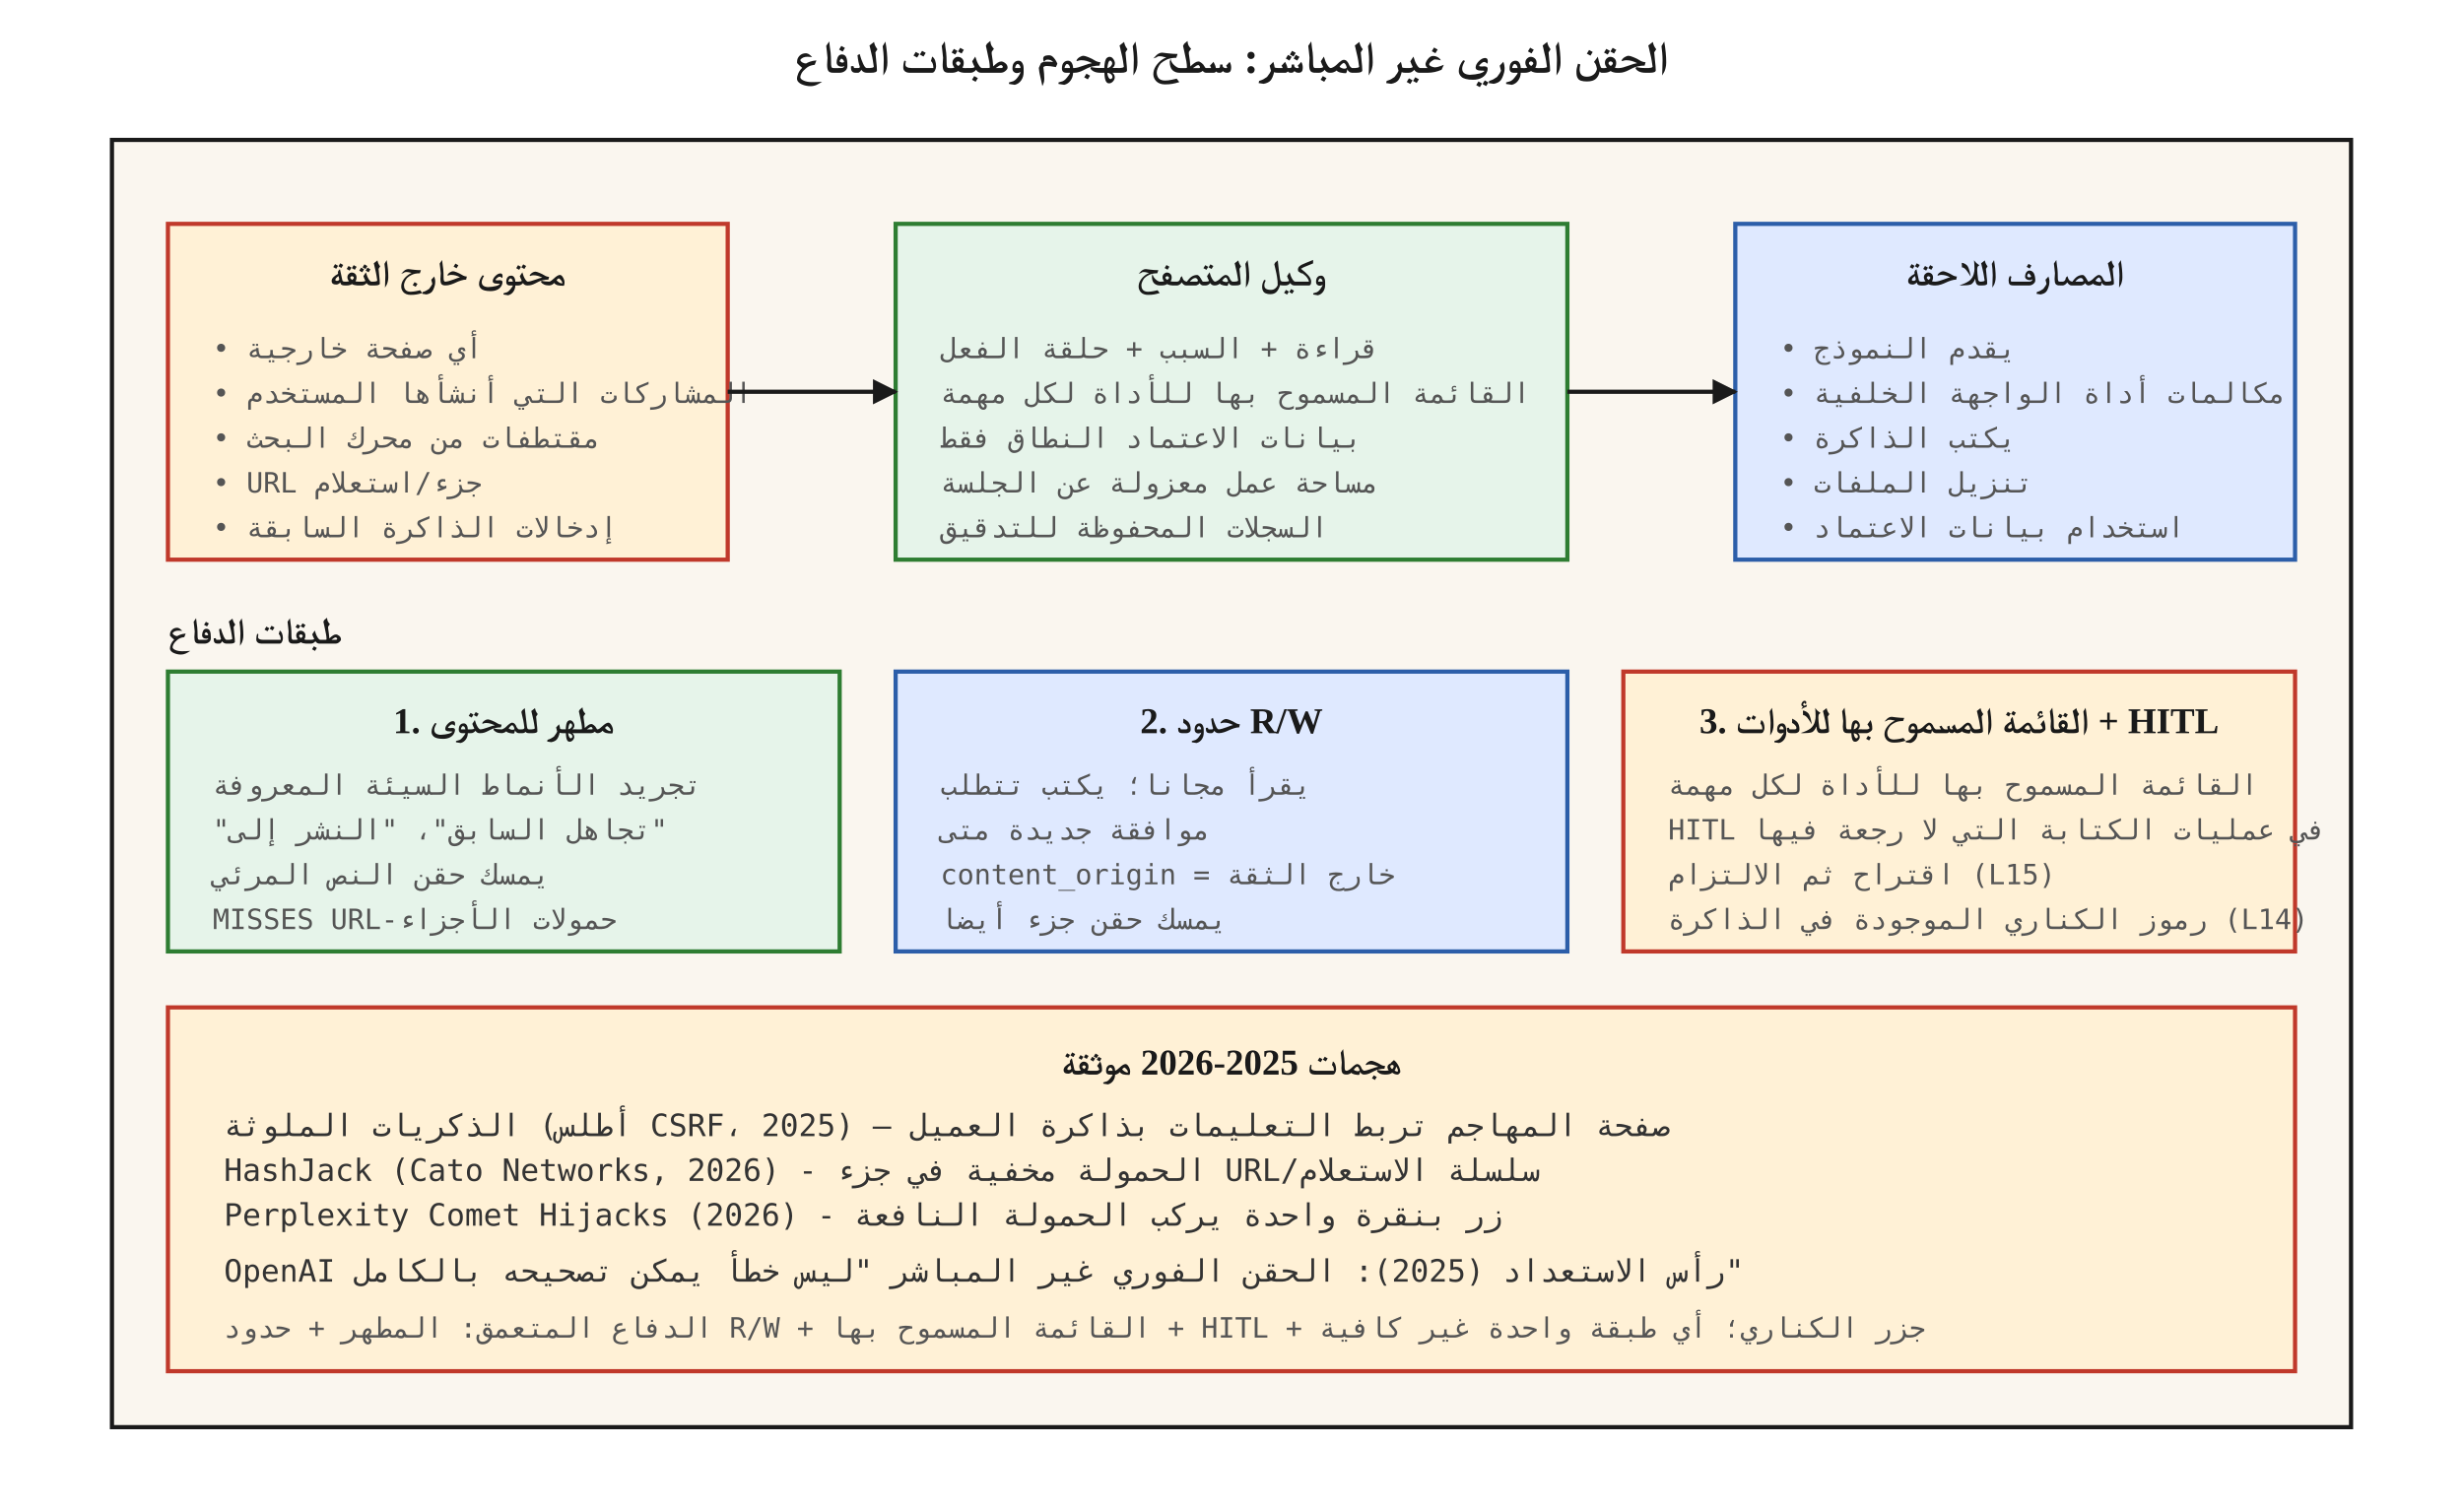
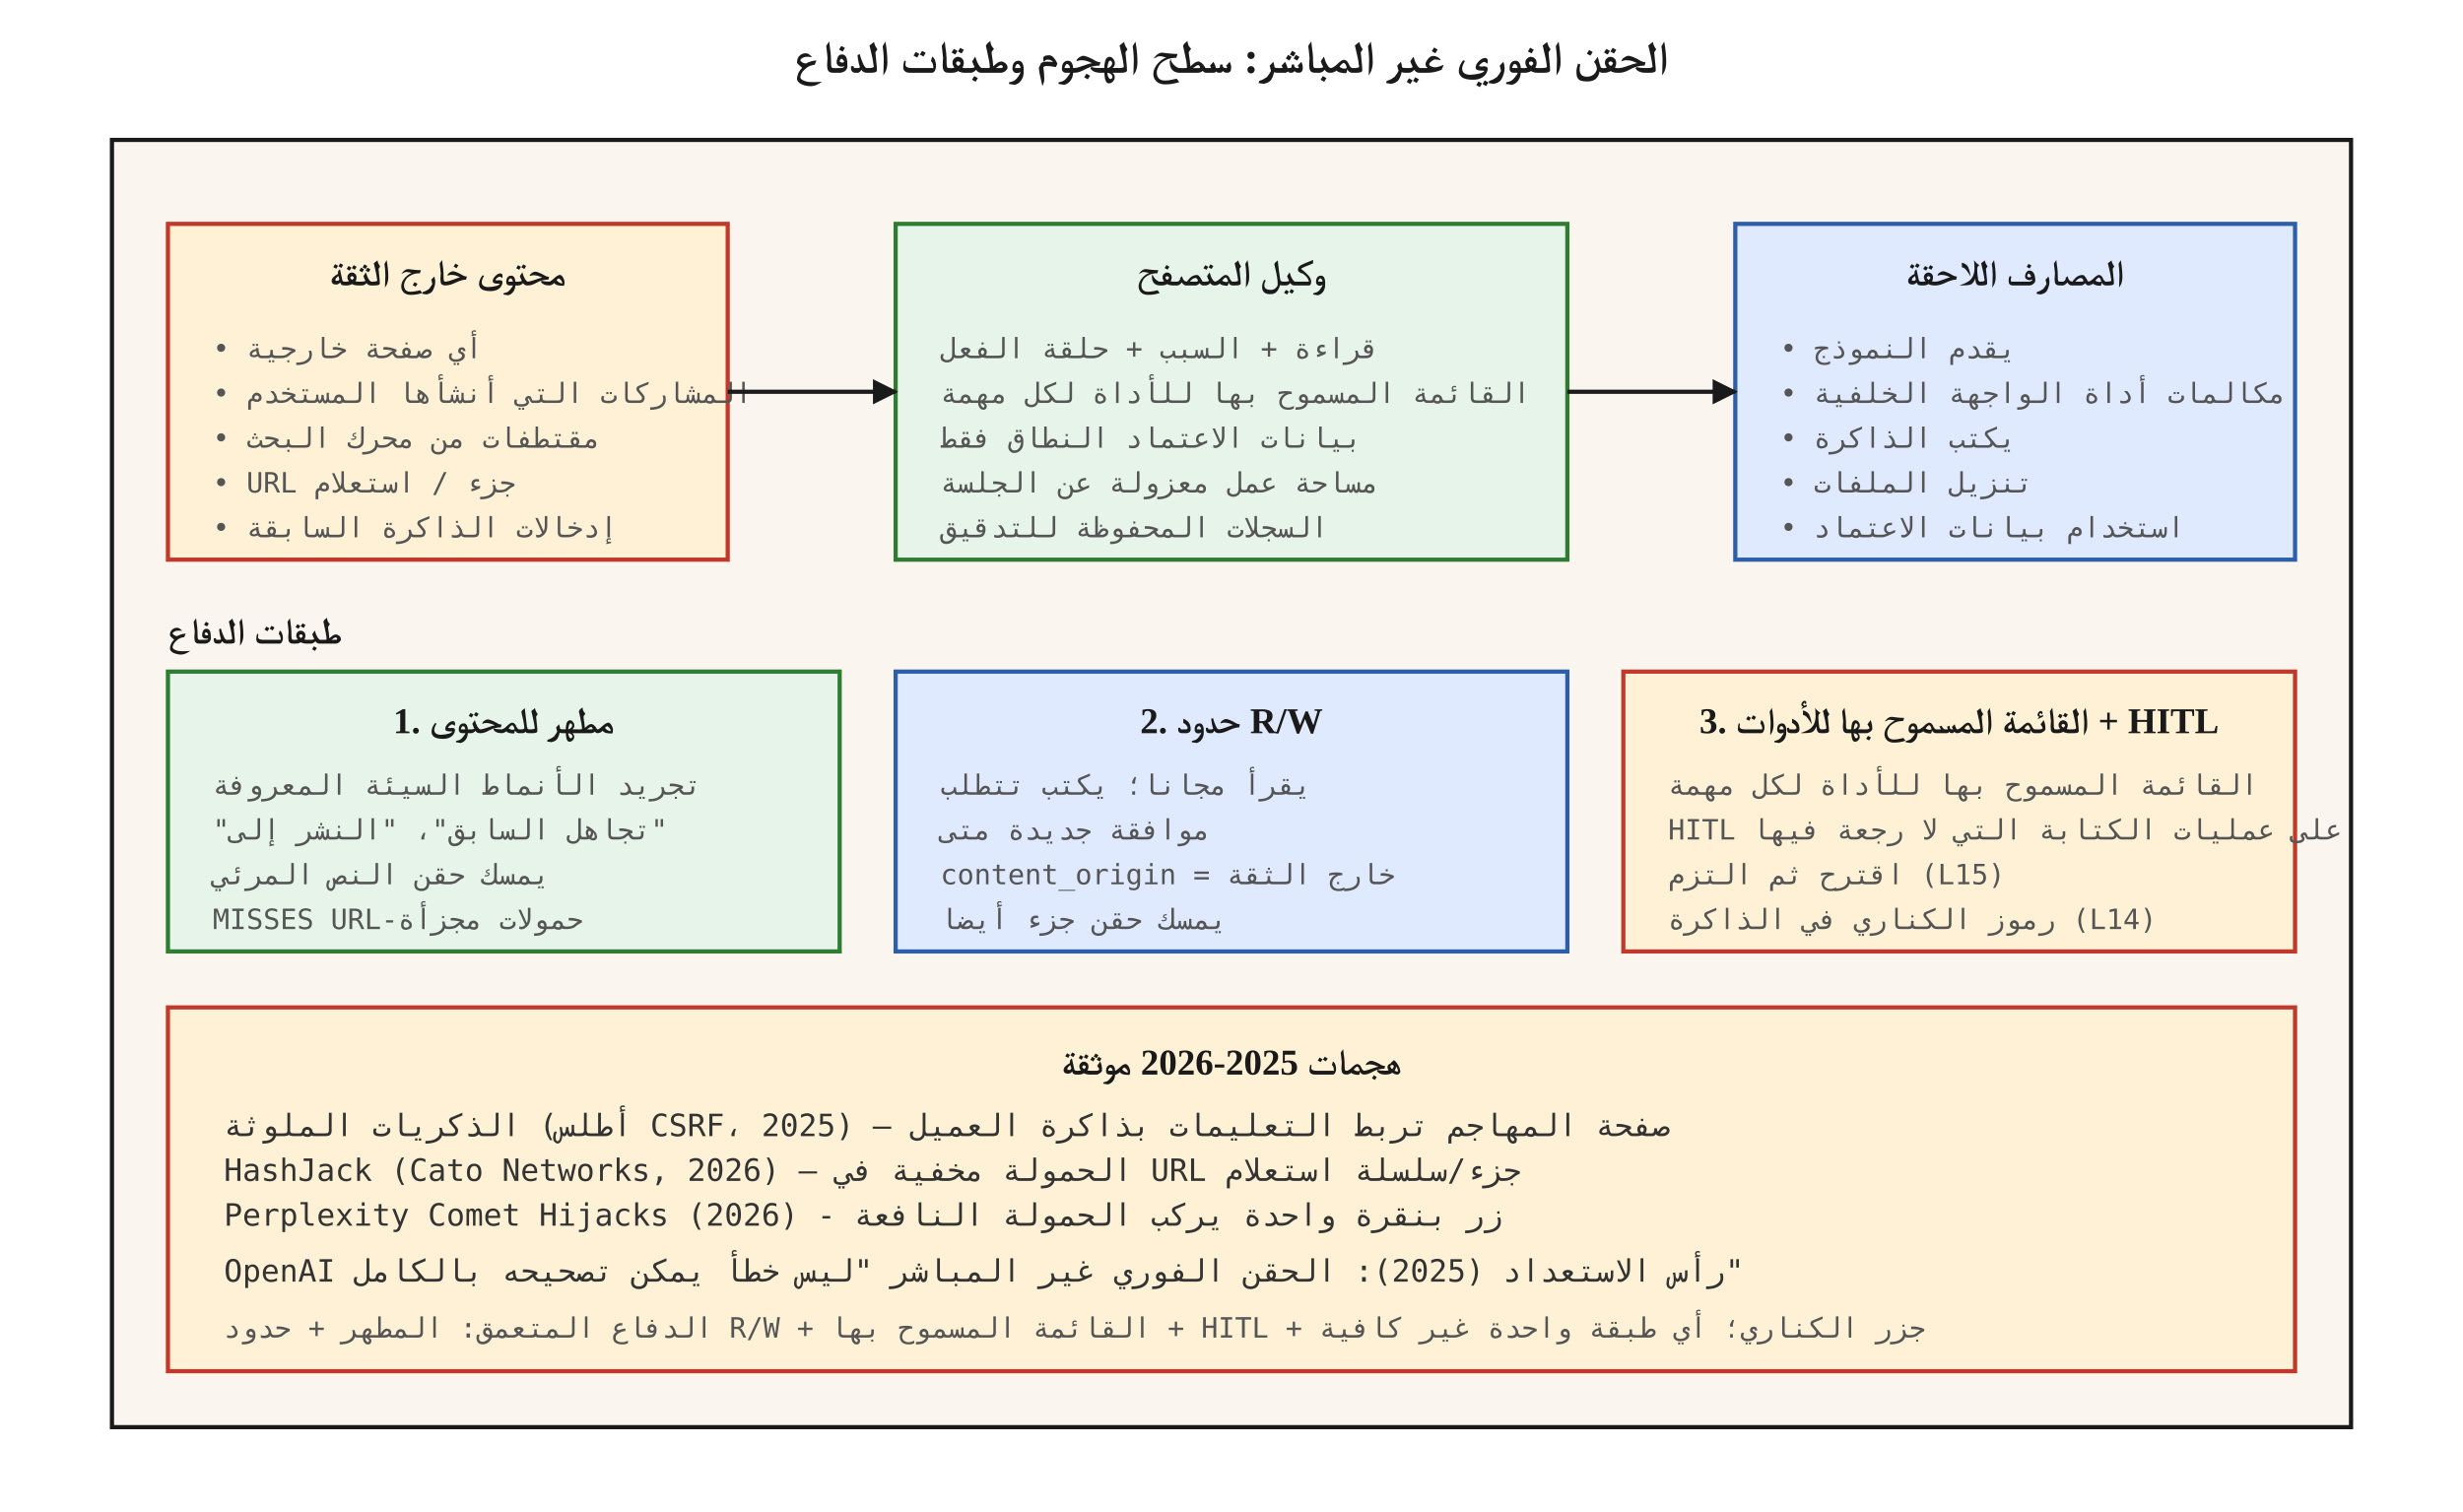
<svg xmlns="http://www.w3.org/2000/svg" viewBox="0 0 880 540" font-family="Georgia, 'Times New Roman', serif">
  <defs>
    <marker id="arrow" viewBox="0 0 10 10" refX="9" refY="5" markerWidth="6" markerHeight="6" orient="auto">
      <path d="M0,0 L10,5 L0,10 z" fill="#1a1a1a" />
    </marker>
    <style>
      .box { fill: #faf6ef; stroke: #1a1a1a; stroke-width: 1.5; }
      .hot { fill: #fff1d6; stroke: #c0392b; stroke-width: 1.5; }
      .cool { fill: #e6f4ea; stroke: #2e7d32; stroke-width: 1.5; }
      .cold { fill: #dfe9ff; stroke: #2c5ea9; stroke-width: 1.5; }
      .label { font-size: 13px; font-weight: 600; fill: #1a1a1a; }
      .content { font-size: 11px; font-family: 'Menlo', monospace; fill: #333; }
      .small { font-size: 10px; font-family: 'Menlo', monospace; fill: #555; }
      .title { font-size: 16px; font-weight: 700; fill: #1a1a1a; }
    </style>
  </defs>
  <text x="440" y="26" text-anchor="middle" class="title">الحقن الفوري غير المباشر: سطح الهجوم وطبقات الدفاع</text>
  <rect x="40" y="50" width="800" height="460" class="box" />
  <rect x="60" y="80" width="200" height="120" class="hot" />
  <text x="160" y="102" text-anchor="middle" class="label">محتوى خارج الثقة</text>
  <text x="76" y="128" class="small">• أي صفحة خارجية</text>
  <text x="76" y="144" class="small">• المشاركات التي أنشأها المستخدم</text>
  <text x="76" y="160" class="small">• مقتطفات من محرك البحث</text>
-   <text x="76" y="176" class="small">• URL جزء/استعلام</text>
+   <text x="76" y="176" class="small">• URL جزء / استعلام</text>
  <text x="76" y="192" class="small">• إدخالات الذاكرة السابقة</text>
  <rect x="320" y="80" width="240" height="120" class="cool" />
  <text x="440" y="102" text-anchor="middle" class="label">وكيل المتصفح</text>
  <text x="336" y="128" class="small">قراءة + السبب + حلقة الفعل</text>
  <text x="336" y="144" class="small">القائمة المسموح بها للأداة لكل مهمة</text>
  <text x="336" y="160" class="small">بيانات الاعتماد النطاق فقط</text>
  <text x="336" y="176" class="small">مساحة عمل معزولة عن الجلسة</text>
  <text x="336" y="192" class="small">السجلات المحفوظة للتدقيق</text>
  <rect x="620" y="80" width="200" height="120" class="cold" />
  <text x="720" y="102" text-anchor="middle" class="label">المصارف اللاحقة</text>
  <text x="636" y="128" class="small">• يقدم النموذج</text>
  <text x="636" y="144" class="small">• مكالمات أداة الواجهة الخلفية</text>
  <text x="636" y="160" class="small">• يكتب الذاكرة</text>
  <text x="636" y="176" class="small">• تنزيل الملفات</text>
  <text x="636" y="192" class="small">• استخدام بيانات الاعتماد</text>
  <path d="M260 140 L320 140" stroke="#1a1a1a" stroke-width="1.5" marker-end="url(#arrow)" />
  <path d="M560 140 L620 140" stroke="#1a1a1a" stroke-width="1.5" marker-end="url(#arrow)" />
  <text x="60" y="230" class="label">طبقات الدفاع</text>
  <rect x="60" y="240" width="240" height="100" class="cool" />
  <text x="180" y="262" text-anchor="middle" class="label">1. مطهر للمحتوى</text>
  <text x="76" y="284" class="small">تجريد الأنماط السيئة المعروفة</text>
  <text x="76" y="300" class="small">"تجاهل السابق"، "النشر إلى"</text>
  <text x="76" y="316" class="small">يمسك حقن النص المرئي</text>
-   <text x="76" y="332" class="small">MISSES URL-حمولات الأجزاء</text>
+   <text x="76" y="332" class="small">MISSES URL-حمولات مجزأة</text>
  <rect x="320" y="240" width="240" height="100" class="cold" />
  <text x="440" y="262" text-anchor="middle" class="label">2. حدود R/W</text>
  <text x="336" y="284" class="small">يقرأ مجانا؛ يكتب تتطلب</text>
  <text x="336" y="300" class="small">موافقة جديدة متى</text>
  <text x="336" y="316" class="small">content_origin = خارج الثقة</text>
  <text x="336" y="332" class="small">يمسك حقن جزء أيضا</text>
  <rect x="580" y="240" width="240" height="100" class="hot" />
  <text x="700" y="262" text-anchor="middle" class="label">3. القائمة المسموح بها للأدوات + HITL</text>
  <text x="596" y="284" class="small">القائمة المسموح بها للأداة لكل مهمة</text>
-   <text x="596" y="300" class="small">HITL في عمليات الكتابة التي لا رجعة فيها</text>
-   <text x="596" y="316" class="small">اقتراح ثم الالتزام (L15)</text>
-   <text x="596" y="332" class="small">رموز الكناري الموجودة في الذاكرة (L14)</text>
+   <text x="596" y="300" class="small">HITL على عمليات الكتابة التي لا رجعة فيها</text>
+   <text x="596" y="316" class="small">اقترح ثم التزم (L15)</text>
+   <text x="596" y="332" class="small">رموز الكناري في الذاكرة (L14)</text>
  <rect x="60" y="360" width="760" height="130" class="hot" />
  <text x="440" y="384" text-anchor="middle" class="label">هجمات 2025-2026 موثقة</text>
  <text x="80" y="406" class="content">الذكريات الملوثة (أطلس CSRF، 2025) — صفحة المهاجم تربط التعليمات بذاكرة العميل</text>
-   <text x="80" y="422" class="content">HashJack (Cato Networks, 2026) - الحمولة مخفية في جزء URL/سلسلة الاستعلام</text>
+   <text x="80" y="422" class="content">HashJack (Cato Networks, 2026) — الحمولة مخفية في URL جزء/سلسلة استعلام</text>
  <text x="80" y="438" class="content">Perplexity Comet Hijacks (2026) - زر بنقرة واحدة يركب الحمولة النافعة</text>
  <text x="80" y="458" class="content">OpenAI رأس الاستعداد (2025): الحقن الفوري غير المباشر "ليس خطأ يمكن تصحيحه بالكامل"</text>
  <text x="80" y="478" class="small">الدفاع المتعمق: المطهر + حدود R/W + القائمة المسموح بها + HITL + جزر الكناري؛ أي طبقة واحدة غير كافية</text>
</svg>
